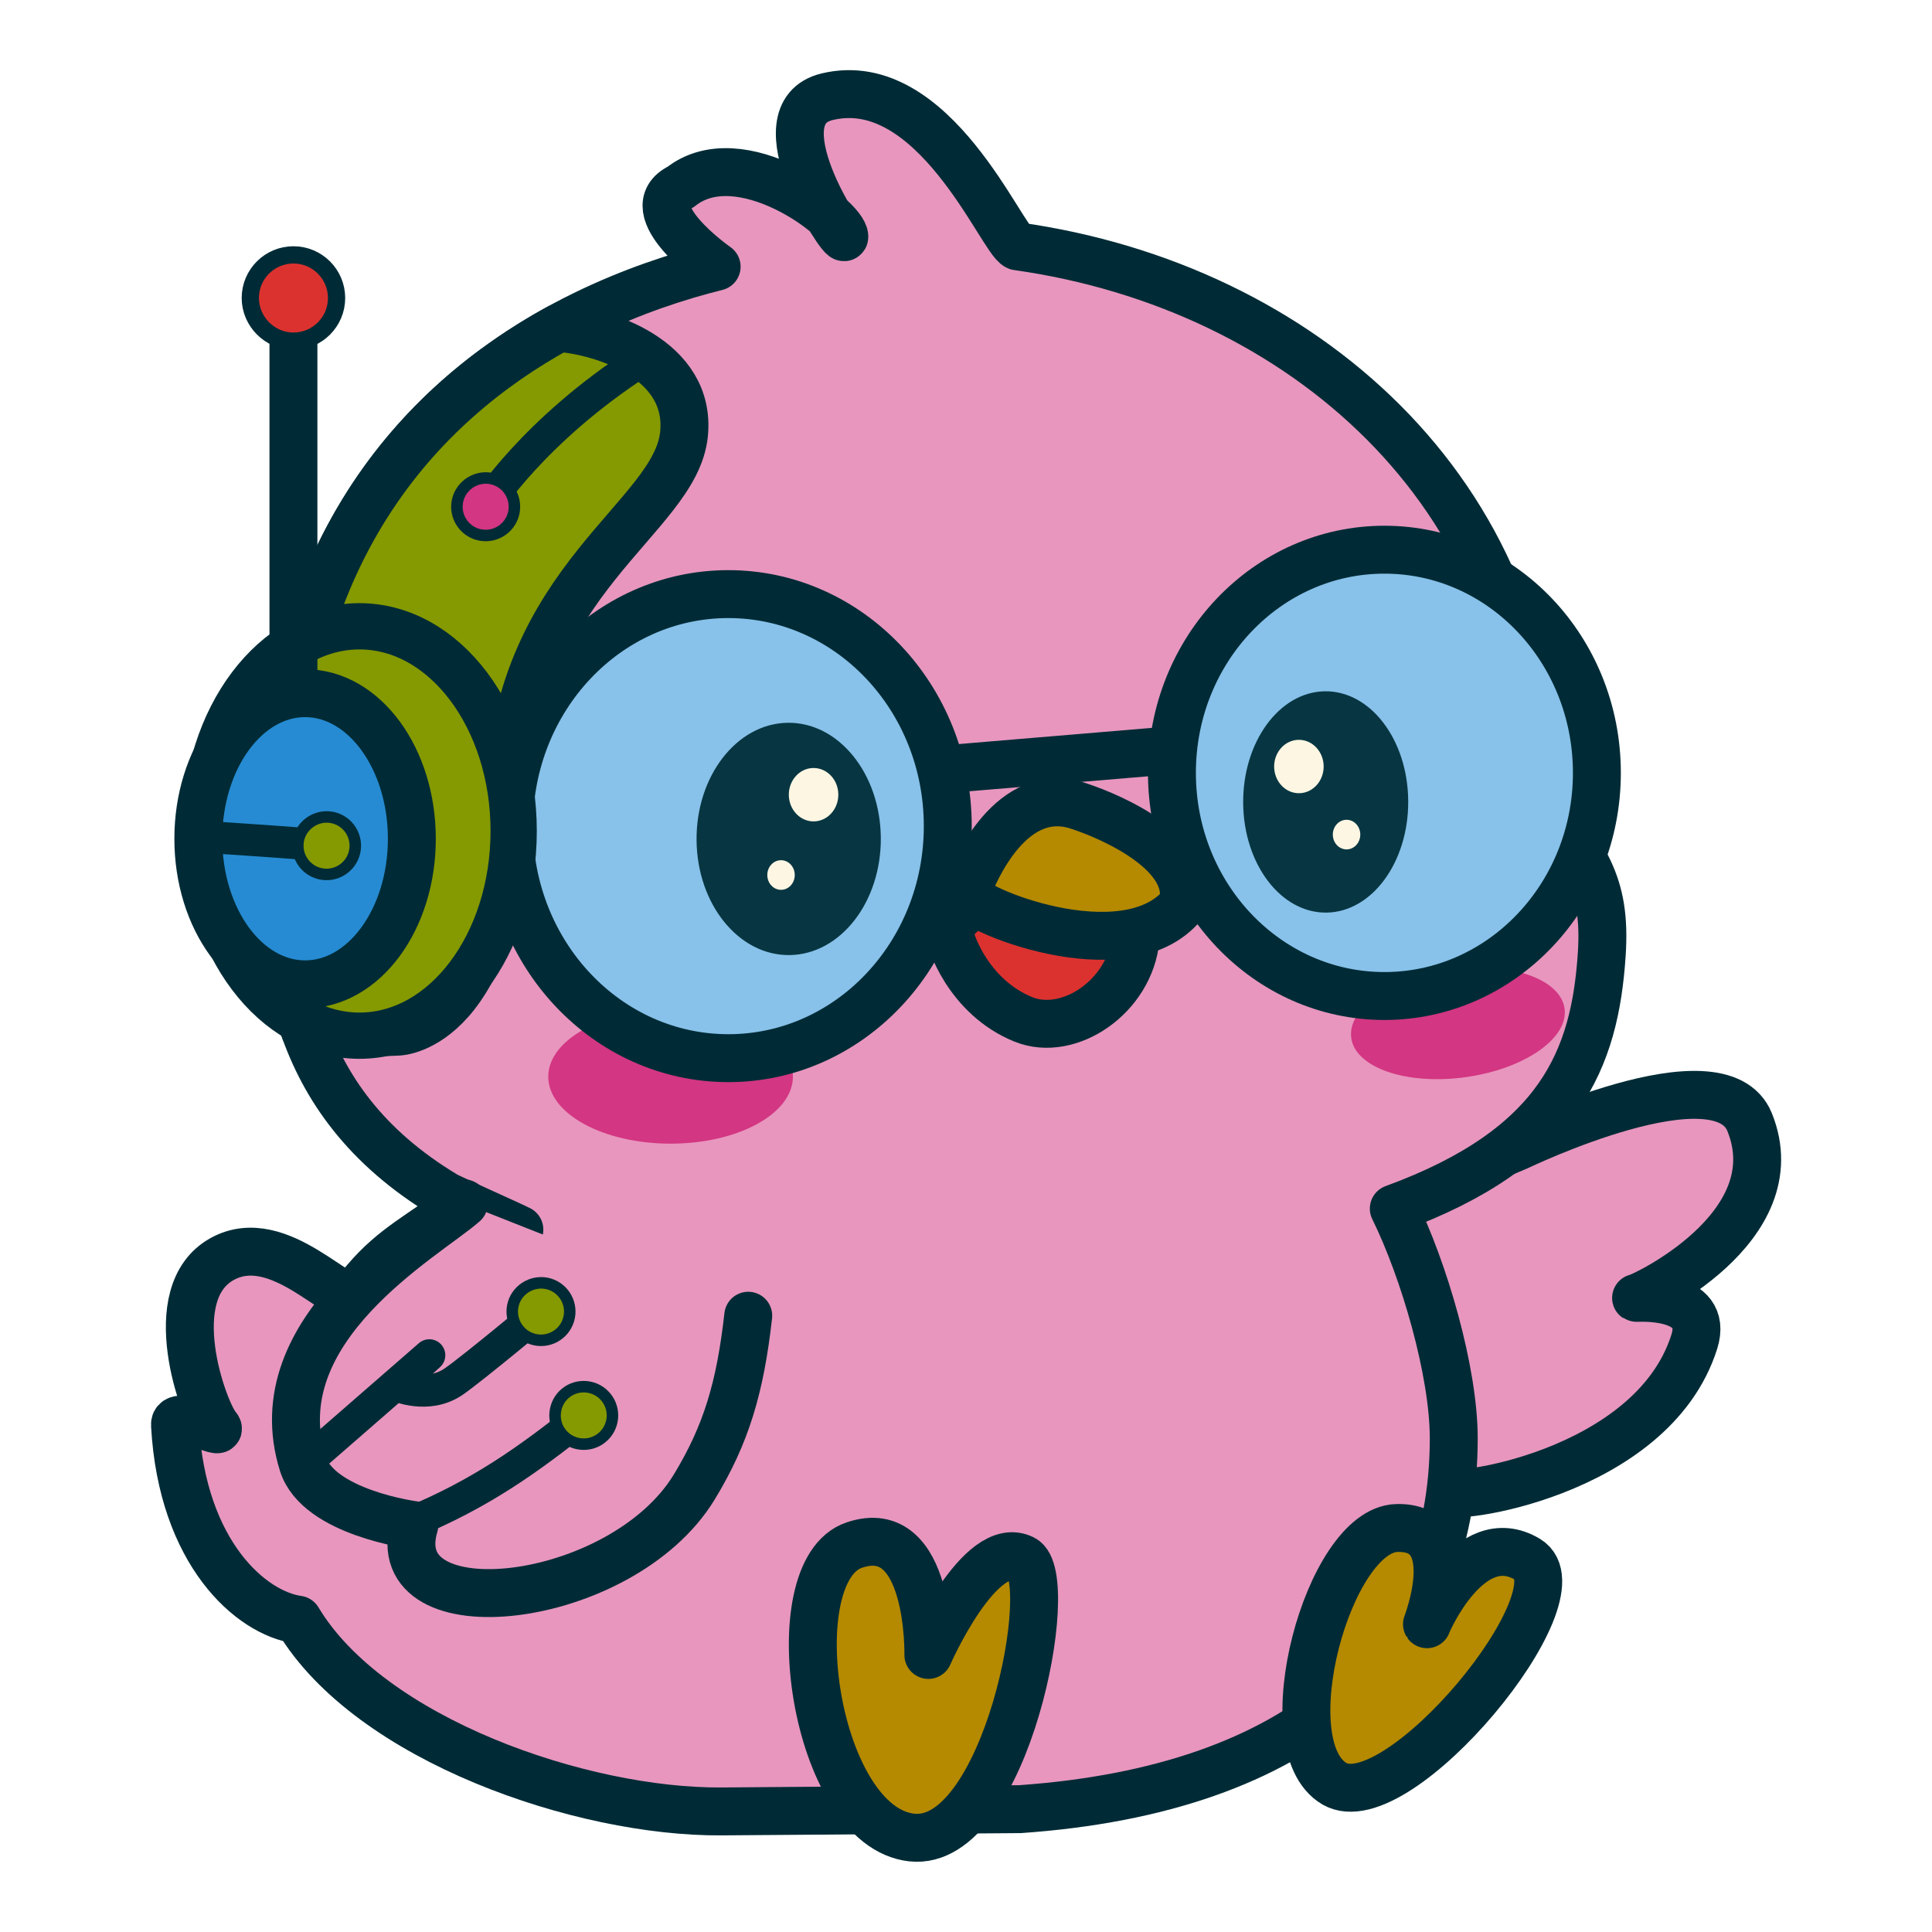
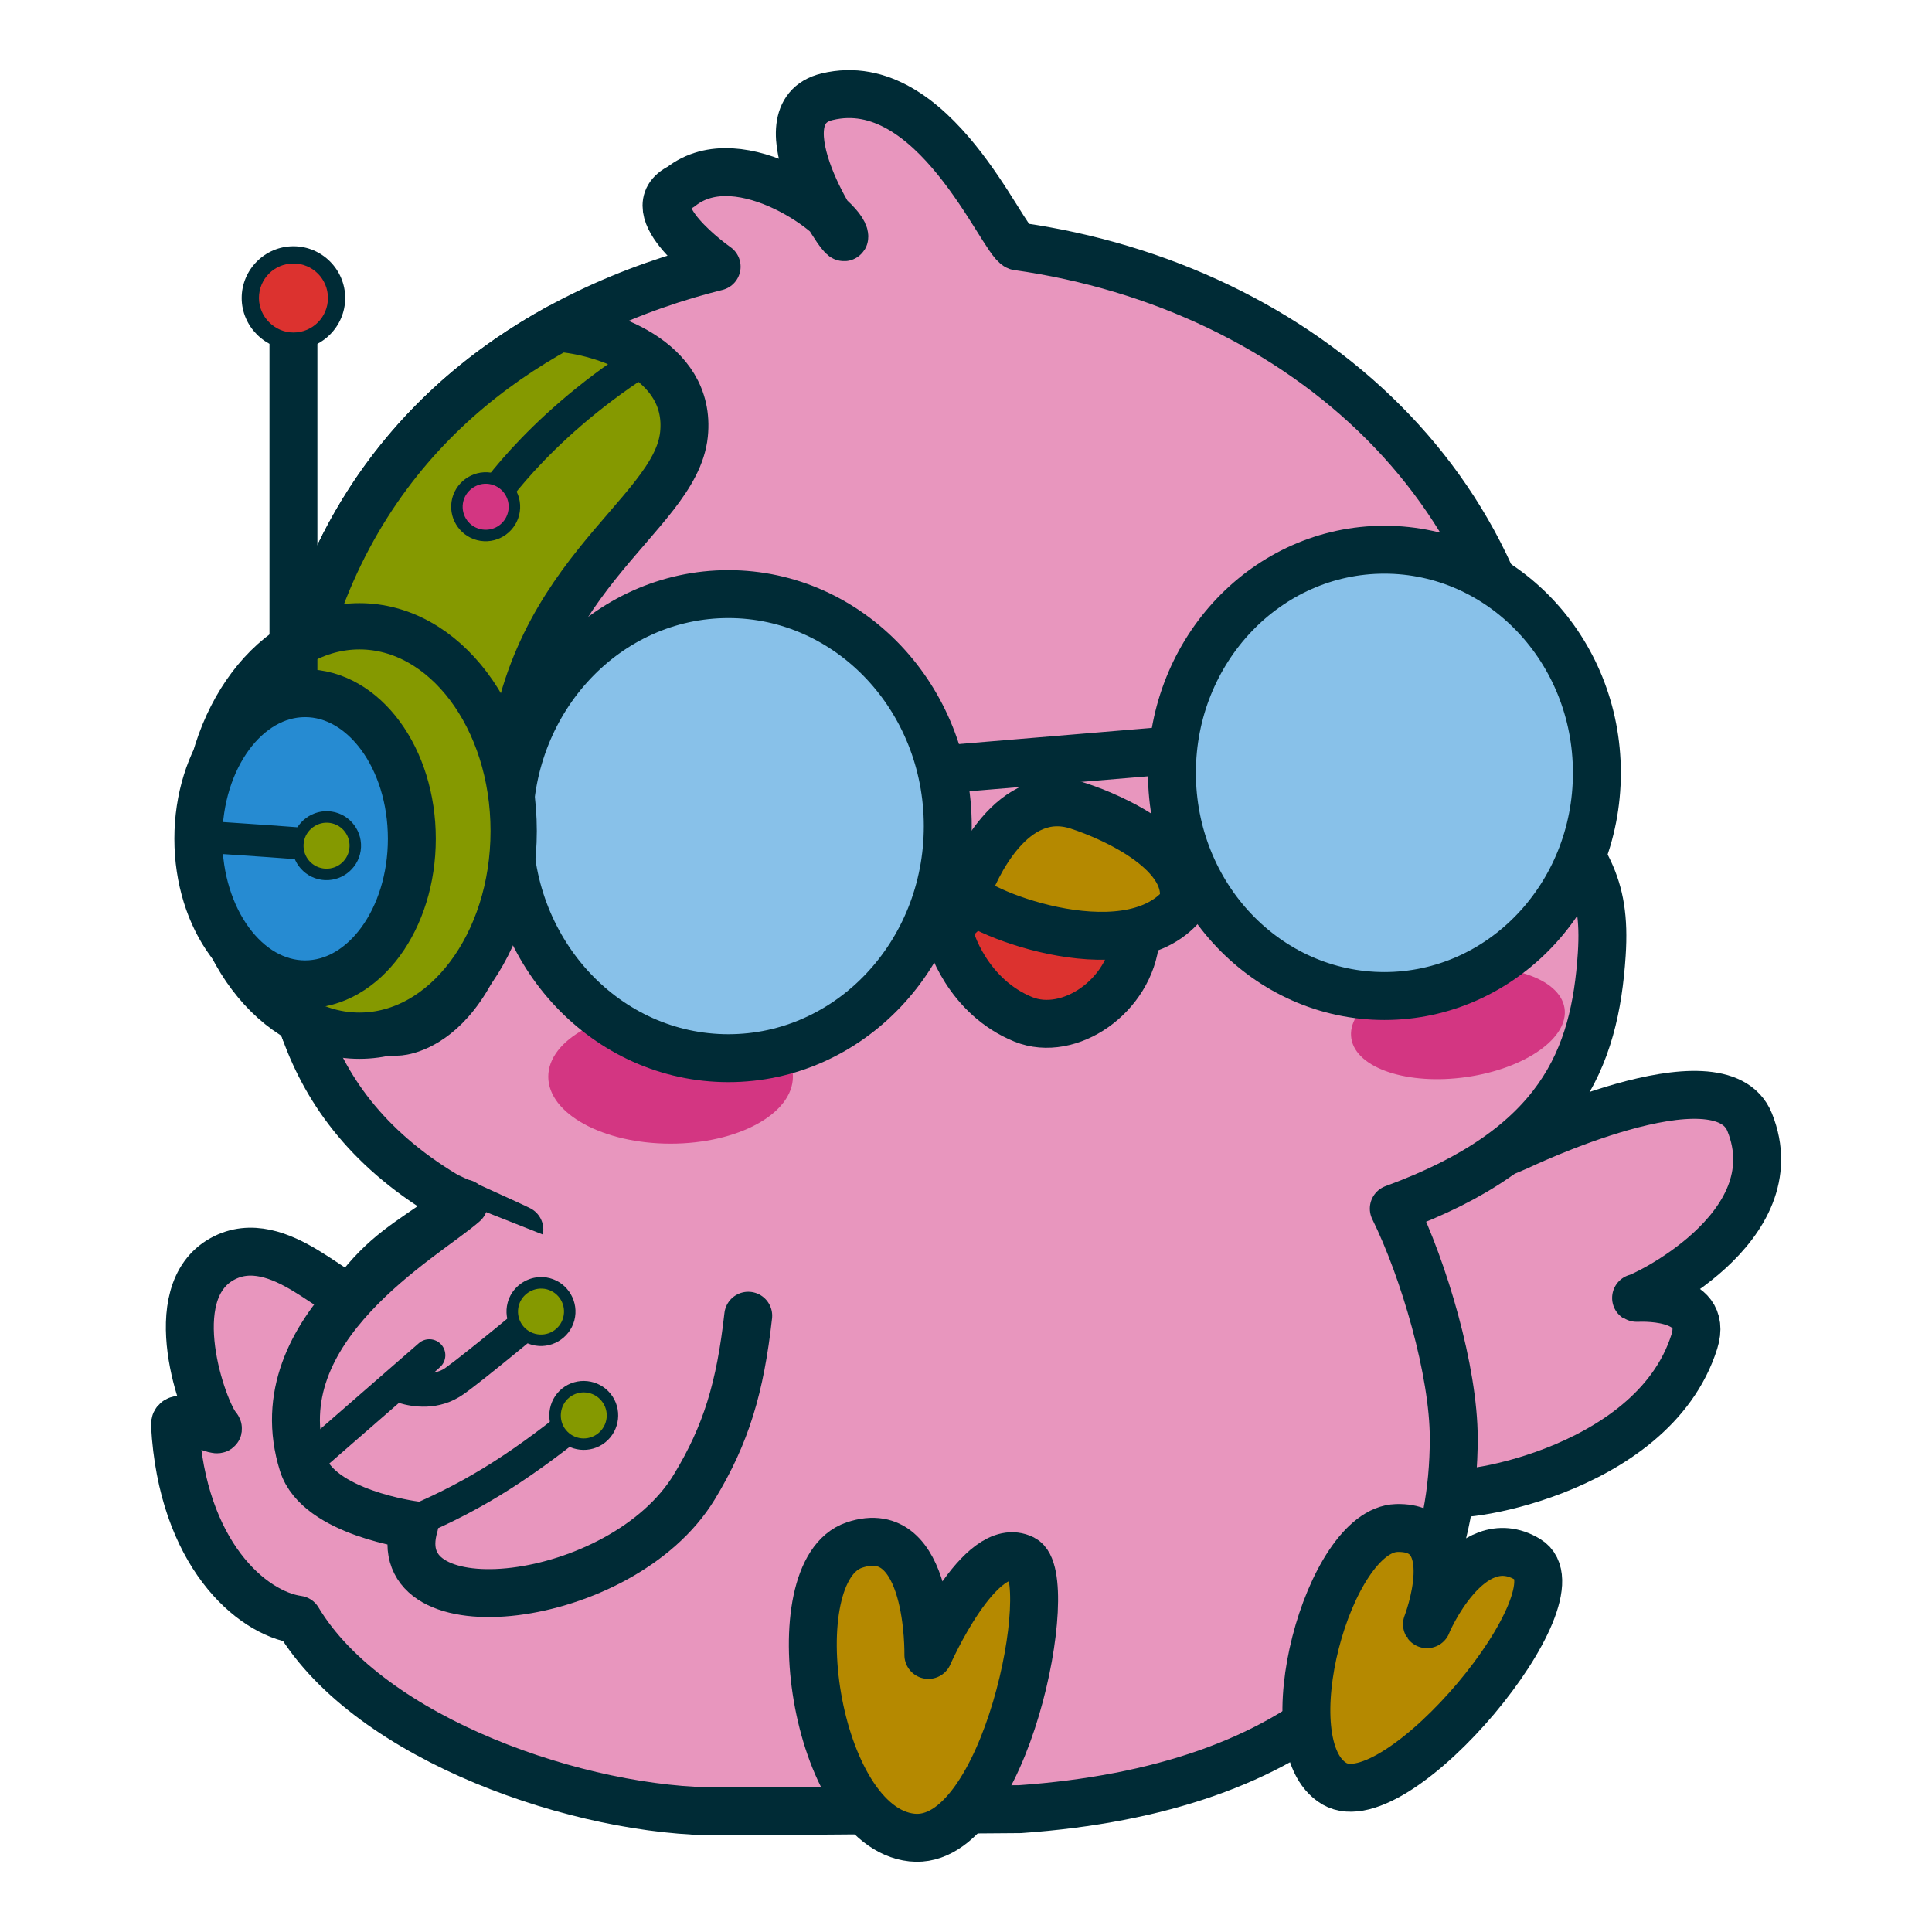
<svg xmlns="http://www.w3.org/2000/svg" width="512mm" height="512mm" viewBox="0 0 512 512" version="1.1" id="svg1">
-   <defs id="defs1">
-     <marker style="overflow:visible" id="ColoredDot" refX="0" refY="0" orient="auto" markerWidth="0.4" markerHeight="0.4" viewBox="0 0 1 1" preserveAspectRatio="xMidYMid">
-       <path transform="scale(0.45)" style="fill:context-fill;fill-rule:evenodd;stroke:context-stroke;stroke-width:2" d="M 5,0 C 5,2.76 2.76,5 0,5 -2.76,5 -5,2.76 -5,0 c 0,-2.76 2.3,-5 5,-5 2.76,0 5,2.24 5,5 z" id="path20" />
-     </marker>
-     <marker style="overflow:visible" id="ColoredDot-3" refX="0" refY="0" orient="auto" markerWidth="0.4" markerHeight="0.4" viewBox="0 0 1 1" preserveAspectRatio="xMidYMid">
-       <path transform="scale(0.45)" style="fill:context-fill;fill-rule:evenodd;stroke:context-stroke;stroke-width:2" d="M 5,0 C 5,2.76 2.76,5 0,5 -2.76,5 -5,2.76 -5,0 c 0,-2.76 2.3,-5 5,-5 2.76,0 5,2.24 5,5 z" id="path20-7" />
-     </marker>
-   </defs>
+   <defs id="defs1" />
  <g id="layer1">
    <g id="g21" transform="translate(13.16556,1.234662)">
      <path style="fill:#e896be;stroke:#002b36;stroke-width:12.7;stroke-linecap:round;stroke-linejoin:round;stroke-dasharray:none;fill-opacity:1" d="m 389.025,302.601 c 0.029,0.009 53.632,-25.92 61.489,-6.432 11.363,28.183 -29.634,46.897 -30.101,46.567 0,0 19.541,-1.436 15.437,11.577 -11.198,35.505 -66.281,42.518 -65.348,39.621 -48.412,5.144 -42.974,-64.489 -18.994,-75.481 z" id="path3" />
      <path id="path1" style="fill:#e896be;stroke:#002b36;stroke-width:12.7;stroke-linecap:round;stroke-linejoin:round;stroke-dasharray:none;fill-opacity:1" d="m 206.042,24.4 c -18.609,4.471 4.491,39.465 4.551,37.115 0.124,-4.794 -27.643,-25.735 -43.397,-13.191 -12.236,5.887 9.555,21.112 9.555,21.112 C 136.501,79.446 60.363,112.996 61.13,222.286 c 0.208,29.673 1.333,67.795 43.665,93.22 1.37,0.823 18.219,8.321 19.677,9.116 -1.019,0.726 -17.607,-4.98 -18.63,-4.255 -10.829,7.678 -17.047,10.676 -25.04,21.341 -3.125,4.17 -19.863,-17.709 -35.08,-9.295 -16.346,9.039 -4.96,40.286 -1.458,44.403 2.67,3.139 -11.307,-4.963 -11.056,-0.42 1.887,34.136 20.262,49.875 32.578,51.6 19.022,31.795 75.185,51.095 112.238,50.814 l 79.106,-0.601 c 74.489,-5.187 114.964,-41.182 114.964,-98.265 -10e-6,-17.759 -7.894,-44.678 -15.889,-60.881 44.226,-16.16 53.292,-39.85 55.108,-67.373 1.258,-19.068 -4.463,-25.678 -17.493,-42.918 C 393.852,129.662 332.126,74.708 256.453,64.042 252.366,62.491 234.301,17.611 206.042,24.4 Z" />
      <ellipse style="opacity:1;fill:#d33682;stroke:none;stroke-width:13.907;stroke-linecap:round;stroke-linejoin:round;stroke-dasharray:none" id="path14" cx="164.547" cy="284.093" rx="32.417" ry="17.752" />
      <ellipse style="opacity:1;fill:#d33682;stroke:none;stroke-width:13.125;stroke-linecap:round;stroke-linejoin:round;stroke-dasharray:none" id="path15" cx="324.405" cy="320.605" rx="28.532" ry="14.431" transform="matrix(0.9897198,-0.1430202,0.162594,0.9866931,0,0)" />
      <path id="path10" style="fill:#88c1e9;stroke:#002b36;stroke-width:12.7;stroke-linecap:round;stroke-linejoin:round;stroke-dasharray:none;fill-opacity:1" d="m 353.716,144.44 a 56.31,59.14 0 0 0 -56.31,59.14 56.31,59.14 0 0 0 56.31,59.14 56.31,59.14 0 0 0 56.31,-59.14 56.31,59.14 0 0 0 -56.31,-59.14 z m -173.858,11.77 a 58.146,61.491 0 0 0 -58.146,61.491 58.146,61.491 0 0 0 58.146,61.49 58.146,61.491 0 0 0 58.146,-61.49 58.146,61.491 0 0 0 -58.146,-61.491 z" />
      <path style="fill:#e896be;stroke:#002b36;stroke-width:12.7;stroke-linecap:round;stroke-linejoin:round;stroke-dasharray:none;fill-opacity:1" d="m 185.125,347.446 c -2.127,18.994 -5.823,31.451 -14.309,45.398 -19.314,31.743 -82.649,38.654 -74.18,10.107 0,0 -25.491,-3.256 -29.55,-16.284 -11.191,-35.915 32.387,-59.977 42.679,-69.01" id="path3-3" />
-       <path style="fill:#859900;stroke:#002b36;stroke-width:8.467;stroke-linecap:round;stroke-linejoin:round;stroke-dasharray:none;marker-end:url(#ColoredDot)" d="m 70.774,383.901 29.844,-25.985 -8.747,7.976 c 0,0 8.304,3.846 15.335,-1.084 5.346,-3.749 22.986,-18.473 22.999,-18.469" id="path4" />
-       <path style="fill:#859900;stroke:#002b36;stroke-width:8.467;stroke-linecap:round;stroke-linejoin:round;stroke-dasharray:none;marker-end:url(#ColoredDot)" d="m 95.987,402.167 c 17.89,-7.422 30.739,-16.374 45.538,-28.3" id="path5" />
+       <g id="path4" style="opacity:1">
+         <path style="baseline-shift:baseline;display:inline;overflow:visible;vector-effect:none;fill:#859900;stroke-linecap:round;stroke-linejoin:round;enable-background:accumulate;stop-color:#000000;stop-opacity:1" d="m 70.774,383.901 29.844,-25.985 -8.747,7.976 c 0,0 8.304,3.846 15.335,-1.084 5.346,-3.749 22.986,-18.473 22.999,-18.469" id="path19" />
+         <path style="baseline-shift:baseline;display:inline;overflow:visible;vector-effect:none;fill:#002b36;stroke-linecap:round;stroke-linejoin:round;enable-background:accumulate;stop-color:#000000;stop-opacity:1" d="m 131.295,342.248 c -5e-5,-2e-5 -3.545,0.64 -3.609,0.688 -0.064,0.048 -0.082,0.062 -0.1,0.076 -0.035,0.027 -0.046,0.037 -0.059,0.047 -0.025,0.02 -0.042,0.034 -0.062,0.051 -0.042,0.034 -0.093,0.077 -0.16,0.133 -0.134,0.111 -0.327,0.272 -0.574,0.477 -0.494,0.41 -1.203,0.997 -2.07,1.715 -1.735,1.435 -4.103,3.387 -6.633,5.453 -5.06,4.133 -10.92,8.82 -13.252,10.455 -0.954,0.669 -1.965,0.947 -2.963,1.215 l 1.586,-1.447 0.072,-0.065 a 4.234,4.234 0 0 0 -5.633,-6.322 l -0.072,0.064 -29.771,25.92 a 4.233,4.233 0 0 0 -0.414,5.973 4.233,4.233 0 0 0 5.973,0.414 l 18.992,-16.535 c 3.571,1.071 10.565,2.291 17.092,-2.285 3.014,-2.114 8.647,-6.663 13.746,-10.828 2.55,-2.083 4.929,-4.046 6.672,-5.488 0.872,-0.721 1.586,-1.311 2.08,-1.721 0.247,-0.205 0.438,-0.365 0.566,-0.471 0.053,-0.044 0.087,-0.073 0.115,-0.096 -0.015,0.012 -0.033,0.026 -0.096,0.072 -0.004,0.003 -0.198,0.036 -0.229,0.043 a 4.233,4.233 0 0 0 1.803,-2.357 4.233,4.233 0 0 0 -3,-5.18 z" id="path21" />
+         <g id="g2">
+           <g id="path2" style="opacity:1">
+             <path style="baseline-shift:baseline;display:inline;overflow:visible;vector-effect:none;fill:#859900;fill-rule:evenodd;enable-background:accumulate;stop-color:#000000;stop-opacity:1" d="m 137.568,348.299 c -1.082,4.065 -5.26,6.485 -9.324,5.402 -4.065,-1.082 -6.485,-5.26 -5.402,-9.324 1.082,-4.065 5.348,-6.461 9.324,-5.402 4.065,1.082 6.485,5.26 5.402,9.324 z" id="path12" />
+             <path style="baseline-shift:baseline;display:inline;overflow:visible;vector-effect:none;fill:#002b36;fill-rule:evenodd;enable-background:accumulate;stop-color:#000000;stop-opacity:1" d="m 128.971,337.291 c -3.516,0.5 -6.626,3.031 -7.602,6.693 -1.295,4.861 1.621,9.895 6.482,11.189 4.861,1.295 9.895,-1.621 11.189,-6.482 1.295,-4.861 -1.621,-9.895 -6.482,-11.189 -1.198,-0.319 -2.416,-0.377 -3.588,-0.211 z m 0.426,3.02 c 0.78,-0.112 1.587,-0.074 2.377,0.137 3.268,0.87 5.192,4.191 4.322,7.459 -0.87,3.268 -4.191,5.192 -7.459,4.322 -3.268,-0.87 -5.192,-4.191 -4.322,-7.459 0.648,-2.435 2.742,-4.123 5.082,-4.459 z" id="path18" />
+           </g>
+         </g>
+       </g>
+       <g id="path5" style="opacity:1">
+         <path style="baseline-shift:baseline;display:inline;overflow:visible;vector-effect:none;fill:#859900;stroke-linecap:round;stroke-linejoin:round;enable-background:accumulate;stop-color:#000000;stop-opacity:1" d="m 95.987,402.167 c 17.89,-7.422 30.739,-16.374 45.538,-28.3" id="path26" />
+         <path style="baseline-shift:baseline;display:inline;overflow:visible;vector-effect:none;fill:#002b36;stroke-linecap:round;stroke-linejoin:round;enable-background:accumulate;stop-color:#000000;stop-opacity:1" d="m 141.977,369.658 a 4.233,4.233 0 0 0 -3.107,0.912 c -14.672,11.825 -27.064,20.452 -44.504,27.688 a 4.233,4.233 0 0 0 -2.289,5.531 4.233,4.233 0 0 0 5.533,2.289 c 18.341,-7.609 31.647,-16.888 46.572,-28.916 a 4.233,4.233 0 0 0 0.639,-5.951 4.233,4.233 0 0 0 -2.844,-1.553 z" id="path27" />
+         <g id="g23">
+           <g id="path23" style="opacity:1">
+             <path style="baseline-shift:baseline;display:inline;overflow:visible;vector-effect:none;fill:#859900;fill-rule:evenodd;enable-background:accumulate;stop-color:#000000;stop-opacity:1" d="m 147.458,369.085 c 2.639,3.275 2.124,8.075 -1.151,10.715 -3.275,2.639 -8.075,2.124 -10.715,-1.151 -2.639,-3.275 -2.052,-8.133 1.151,-10.715 3.275,-2.639 8.075,-2.124 10.715,1.151 z" id="path24" />
+             <path style="baseline-shift:baseline;display:inline;overflow:visible;vector-effect:none;fill:#002b36;fill-rule:evenodd;enable-background:accumulate;stop-color:#000000;stop-opacity:1" d="m 142.5,364.785 c -2.33,-0.25 -4.754,0.384 -6.713,1.963 -3.86,3.111 -4.554,8.923 -1.383,12.857 3.157,3.917 8.94,4.538 12.857,1.381 3.917,-3.157 4.54,-8.94 1.383,-12.857 -1.578,-1.959 -3.814,-3.093 -6.145,-3.344 z m -0.322,3.014 c 1.549,0.166 3.033,0.926 4.094,2.242 2.122,2.633 1.711,6.45 -0.922,8.572 -2.633,2.122 -6.448,1.711 -8.57,-0.922 -2.108,-2.616 -1.628,-6.517 0.92,-8.57 1.317,-1.061 2.93,-1.489 4.479,-1.322 z" id="path25" />
+           </g>
+         </g>
+       </g>
      <path id="path6" style="fill:#859900;stroke:#002b36;stroke-width:12.7;stroke-linecap:round;stroke-linejoin:round;stroke-dasharray:none" d="M 134.853,85.672 C 98.408,105.69 60.588,145.098 61.13,222.286 c 0.107,15.237 0.455,32.703 6.501,49.533 11.725,1.039 24.785,0.336 24.785,0.336 0,0 27.05,-0.623 29.472,-63.673 2.17,-56.49 43.915,-72.324 46.208,-94.599 2.062,-20.034 -21.712,-27.411 -33.243,-28.211 z" />
      <ellipse style="fill:#859900;stroke:#002b36;stroke-width:12.261;stroke-linecap:round;stroke-linejoin:round;stroke-dasharray:none" id="path7" cx="82.094" cy="218.986" rx="40.869" ry="54.247" />
      <ellipse style="fill:#268bd2;stroke:#002b36;stroke-width:12.7;stroke-linecap:round;stroke-linejoin:round;stroke-dasharray:none" id="ellipse7" cx="67.686" cy="221.045" rx="28.291" ry="38.582" />
-       <path style="fill:#dc322f;stroke:#002b36;stroke-width:12.7;stroke-linecap:round;stroke-linejoin:round;stroke-dasharray:none;marker-end:url(#ColoredDot)" d="M 64.599,178.851 V 77.742" id="path8" />
-       <path style="fill:#d33682;stroke:#002b36;stroke-width:8.467;stroke-linecap:round;stroke-linejoin:round;stroke-dasharray:none;marker-end:url(#ColoredDot)" d="M 156.704,94.465 C 128.079,112.924 115.483,133.048 115.54,133.056" id="path9" />
-       <path style="fill:#859900;stroke:#002b36;stroke-width:8.467;stroke-linecap:round;stroke-linejoin:round;stroke-dasharray:none;marker-end:url(#ColoredDot-3)" d="m 42.508,220.628 c 25.952,1.722 30.809,2.243 30.866,2.251" id="path9-2" />
+       <g id="path8" style="opacity:1">
+         <path style="baseline-shift:baseline;display:inline;overflow:visible;vector-effect:none;fill:#dc322f;stroke-linecap:round;stroke-linejoin:round;enable-background:accumulate;stop-color:#000000;stop-opacity:1" d="M 64.599,178.851 V 77.742" id="path41" />
+         <path style="baseline-shift:baseline;display:inline;overflow:visible;vector-effect:none;fill:#002b36;stroke-linecap:round;stroke-linejoin:round;enable-background:accumulate;stop-color:#000000;stop-opacity:1" d="M 64.6,71.393 A 6.35,6.35 0 0 0 58.25,77.742 V 178.852 a 6.35,6.35 0 0 0 6.35,6.35 6.35,6.35 0 0 0 6.35,-6.35 V 77.742 a 6.35,6.35 0 0 0 -6.35,-6.35 z" id="path42" />
+         <g id="g38">
+           <g id="path38" style="opacity:1">
+             <path style="baseline-shift:baseline;display:inline;overflow:visible;vector-effect:none;fill:#dc322f;fill-rule:evenodd;enable-background:accumulate;stop-color:#000000;stop-opacity:1" d="m 64.599,66.312 c 6.309,0 11.43,5.121 11.43,11.43 0,6.309 -5.121,11.43 -11.43,11.43 -6.309,0 -11.43,-5.258 -11.43,-11.43 0,-6.309 5.121,-11.43 11.43,-11.43 z" id="path39" />
+             <path style="baseline-shift:baseline;display:inline;overflow:visible;vector-effect:none;fill:#002b36;fill-rule:evenodd;enable-background:accumulate;stop-color:#000000;stop-opacity:1" d="m 64.6,64.025 c -7.546,0 -13.717,6.171 -13.717,13.717 0,7.437 6.137,13.715 13.717,13.715 7.546,0 13.715,-6.169 13.715,-13.715 0,-7.546 -6.169,-13.717 -13.715,-13.717 z m 0,4.572 c 5.072,0 9.143,4.072 9.143,9.145 0,5.072 -4.07,9.143 -9.143,9.143 -5.039,0 -9.145,-4.235 -9.145,-9.143 0,-5.072 4.072,-9.145 9.145,-9.145 z" id="path40" />
+           </g>
+         </g>
+       </g>
+       <g id="path9" style="opacity:1">
+         <path style="baseline-shift:baseline;display:inline;overflow:visible;vector-effect:none;fill:#d33682;stroke-linecap:round;stroke-linejoin:round;enable-background:accumulate;stop-color:#000000;stop-opacity:1" d="M 156.704,94.465 C 128.079,112.924 115.483,133.048 115.54,133.056" id="path36" />
+         <path style="baseline-shift:baseline;display:inline;overflow:visible;vector-effect:none;fill:#002b36;stroke-linecap:round;stroke-linejoin:round;enable-background:accumulate;stop-color:#000000;stop-opacity:1" d="m 157.598,90.326 a 4.233,4.233 0 0 0 -3.188,0.58 c -14.664,9.456 -25.238,19.347 -32.166,26.914 -3.464,3.783 -6.016,6.986 -7.717,9.27 -0.85,1.142 -1.487,2.053 -1.922,2.699 -0.217,0.323 -0.383,0.578 -0.508,0.775 -0.062,0.099 -0.112,0.18 -0.168,0.275 -0.028,0.048 -0.053,0.088 -0.111,0.197 -0.029,0.054 -0.063,0.104 -0.154,0.312 -0.046,0.104 -0.226,0.66 -0.227,0.66 -1.6e-4,6.4e-4 3.474,5.232 3.475,5.232 a 4.233,4.233 0 0 0 4.643,-3.271 c 0.004,0.006 0.088,0.131 0.088,0.131 1.6e-4,-6.4e-4 -0.18,0.55 -0.225,0.652 -0.089,0.204 -0.119,0.246 -0.143,0.291 -0.048,0.089 -0.057,0.101 -0.062,0.109 -0.01,0.017 0.011,-0.019 0.045,-0.072 0.068,-0.107 0.195,-0.302 0.373,-0.566 0.355,-0.528 0.918,-1.335 1.688,-2.369 1.54,-2.069 3.914,-5.051 7.17,-8.607 6.512,-7.112 16.548,-16.514 30.51,-25.518 a 4.233,4.233 0 0 0 1.264,-5.852 4.233,4.233 0 0 0 -2.664,-1.844 z" id="path37" />
+         <g id="g33">
+           <g id="path33" style="opacity:1">
+             <path style="baseline-shift:baseline;display:inline;overflow:visible;vector-effect:none;fill:#d33682;fill-rule:evenodd;enable-background:accumulate;stop-color:#000000;stop-opacity:1" d="m 123.075,134.188 c -0.625,4.16 -4.507,7.029 -8.667,6.404 -4.16,-0.625 -7.029,-4.507 -6.404,-8.667 0.625,-4.16 4.598,-7.015 8.667,-6.404 4.16,0.625 7.029,4.507 6.404,8.667 z" id="path34" />
+             <path style="baseline-shift:baseline;display:inline;overflow:visible;vector-effect:none;fill:#002b36;fill-rule:evenodd;enable-background:accumulate;stop-color:#000000;stop-opacity:1" d="m 116.898,124.014 c -4.903,-0.736 -9.65,2.689 -10.4,7.686 -0.747,4.975 2.709,9.653 7.684,10.4 4.975,0.747 9.653,-2.711 10.4,-7.686 0.747,-4.975 -2.709,-9.653 -7.684,-10.4 z m -0.453,3.014 c 3.344,0.502 5.625,3.589 5.123,6.934 -0.502,3.344 -3.589,5.625 -6.934,5.123 -3.344,-0.502 -5.625,-3.589 -5.123,-6.934 0.499,-3.322 3.698,-5.609 6.934,-5.123 z" id="path35" />
+           </g>
+         </g>
+       </g>
+       <g id="path9-2" style="opacity:1">
+         <path style="baseline-shift:baseline;display:inline;overflow:visible;vector-effect:none;fill:#859900;stroke-linecap:round;stroke-linejoin:round;enable-background:accumulate;stop-color:#000000;stop-opacity:1" d="m 42.508,220.628 c 25.952,1.722 30.809,2.243 30.866,2.251" id="path31" />
+         <path style="baseline-shift:baseline;display:inline;overflow:visible;vector-effect:none;fill:#002b36;stroke-linecap:round;stroke-linejoin:round;enable-background:accumulate;stop-color:#000000;stop-opacity:1" d="m 42.789,216.404 a 4.233,4.233 0 0 0 -4.504,3.943 4.233,4.233 0 0 0 3.943,4.504 c 12.965,0.86 20.654,1.421 25.096,1.766 2.221,0.172 3.63,0.29 4.479,0.365 0.424,0.038 0.71,0.065 0.883,0.082 0.087,0.008 0.145,0.014 0.178,0.018 0.032,0.003 0.507,0.078 -0.117,-0.016 a 4.233,4.233 0 0 0 4.814,-3.559 4.233,4.233 0 0 0 -3.559,-4.814 c -0.632,-0.095 -0.202,-0.025 -0.26,-0.031 -0.058,-0.006 -0.134,-0.013 -0.236,-0.023 -0.205,-0.02 -0.511,-0.051 -0.955,-0.09 -0.889,-0.079 -2.328,-0.199 -4.572,-0.373 -4.488,-0.348 -12.203,-0.91 -25.189,-1.771 z" id="path32" />
+         <g id="g28">
+           <g id="path28" style="opacity:1">
+             <path style="baseline-shift:baseline;display:inline;overflow:visible;vector-effect:none;fill:#859900;fill-rule:evenodd;enable-background:accumulate;stop-color:#000000;stop-opacity:1" d="m 80.909,224.011 c -0.625,4.16 -4.507,7.029 -8.667,6.404 -4.16,-0.625 -7.029,-4.507 -6.404,-8.667 0.625,-4.16 4.598,-7.015 8.667,-6.404 4.16,0.625 7.029,4.507 6.404,8.667 z" id="path29" />
+             <path style="baseline-shift:baseline;display:inline;overflow:visible;vector-effect:none;fill:#002b36;fill-rule:evenodd;enable-background:accumulate;stop-color:#000000;stop-opacity:1" d="m 74.732,213.838 c -4.903,-0.736 -9.65,2.687 -10.4,7.684 -0.747,4.975 2.709,9.653 7.684,10.4 4.975,0.747 9.653,-2.709 10.4,-7.684 0.747,-4.975 -2.709,-9.653 -7.684,-10.4 z m -0.453,3.014 c 3.344,0.502 5.625,3.589 5.123,6.934 -0.502,3.344 -3.589,5.625 -6.934,5.123 -3.344,-0.502 -5.625,-3.589 -5.123,-6.934 0.499,-3.322 3.698,-5.609 6.934,-5.123 z" id="path30" />
+           </g>
+         </g>
+       </g>
      <path style="fill:#d33682;stroke:#002b36;stroke-width:12.7;stroke-linecap:round;stroke-linejoin:round;stroke-dasharray:none" d="m 238.518,202.521 58.402,-4.888" id="path11" />
      <path style="fill:#dc322f;stroke:#002b36;stroke-width:12.7;stroke-linecap:round;stroke-linejoin:round;stroke-dasharray:none" d="m 238.373,245.492 c 5.594,-15.855 53.283,-14.111 49.397,2.058 -1.427,15.227 -17.639,26.248 -29.708,21.369 -14.703,-5.945 -19.728,-21.284 -19.689,-23.427 z" id="path13-2" />
      <path style="fill:#b58900;stroke:#002b36;stroke-width:12.7;stroke-linecap:round;stroke-linejoin:round;stroke-dasharray:none" d="m 242.892,235.452 c 2.185,-6.193 12.051,-28.817 29.587,-23.155 9.709,3.135 31.008,12.835 27.786,26.242 -15.15,18.369 -57.443,0.814 -57.373,-3.087 z" id="path13" />
      <path style="fill:#b58900;stroke:#002b36;stroke-width:12.7;stroke-linecap:round;stroke-linejoin:round;stroke-dasharray:none" d="m 228.494,485.732 c -25.992,-2.792 -35.657,-70.586 -15.281,-77.499 20.375,-6.913 19.648,29.108 19.648,29.108 0,0 13.66,-31.191 25.105,-25.469 9.32,4.66 -4.514,76.542 -29.471,73.86 z" id="path16" />
      <path style="fill:#b58900;stroke:#002b36;stroke-width:12.7;stroke-linecap:round;stroke-linejoin:round;stroke-dasharray:none" d="m 340.462,471.465 c -17.14,-10.046 -1.622,-67.25 16.51,-67.762 18.132,-0.512 8.025,25.496 8.025,25.496 -0.07,-0.1 11.239,-26.455 26.66,-17.187 15.098,9.074 -34.425,69.282 -51.195,59.452 z" id="path16-3" />
-       <path style="fill:#073642;stroke:none;stroke-width:11.757;stroke-linecap:round;stroke-linejoin:round;stroke-dasharray:none" id="path12-6" d="m 360.025,211.017 a 21.869,29.327 0 0 1 -21.645,29.598 21.869,29.327 0 0 1 -22.09,-29 21.869,29.327 0 0 1 21.605,-29.65 21.869,29.327 0 0 1 22.129,28.947" />
-       <ellipse style="fill:#fdf6e3;stroke:none;stroke-width:14.713;stroke-linecap:round;stroke-linejoin:round;stroke-dasharray:none" id="path17-6" cx="331.057" cy="201.902" rx="6.561" ry="7.075" />
-       <ellipse style="fill:#fdf6e3;stroke:none;stroke-width:8.162;stroke-linecap:round;stroke-linejoin:round;stroke-dasharray:none" id="path17-8-2" cx="343.684" cy="219.94" rx="3.639" ry="3.925" />
-       <path style="fill:#073642;stroke:none;stroke-width:12.728;stroke-linecap:round;stroke-linejoin:round;stroke-dasharray:none" id="path12-6-5" d="m 220.26,220.803 a 24.415,30.782 0 0 1 -24.166,31.067 24.415,30.782 0 0 1 -24.663,-30.439 24.415,30.782 0 0 1 24.121,-31.121 24.415,30.782 0 0 1 24.706,30.383" />
-       <ellipse style="fill:#fdf6e3;stroke:none;stroke-width:14.713;stroke-linecap:round;stroke-linejoin:round;stroke-dasharray:none" id="path17" cx="202.438" cy="209.368" rx="6.561" ry="7.075" />
-       <ellipse style="fill:#fdf6e3;stroke:none;stroke-width:8.162;stroke-linecap:round;stroke-linejoin:round;stroke-dasharray:none" id="path17-8" cx="193.814" cy="230.654" rx="3.639" ry="3.925" />
    </g>
  </g>
</svg>
